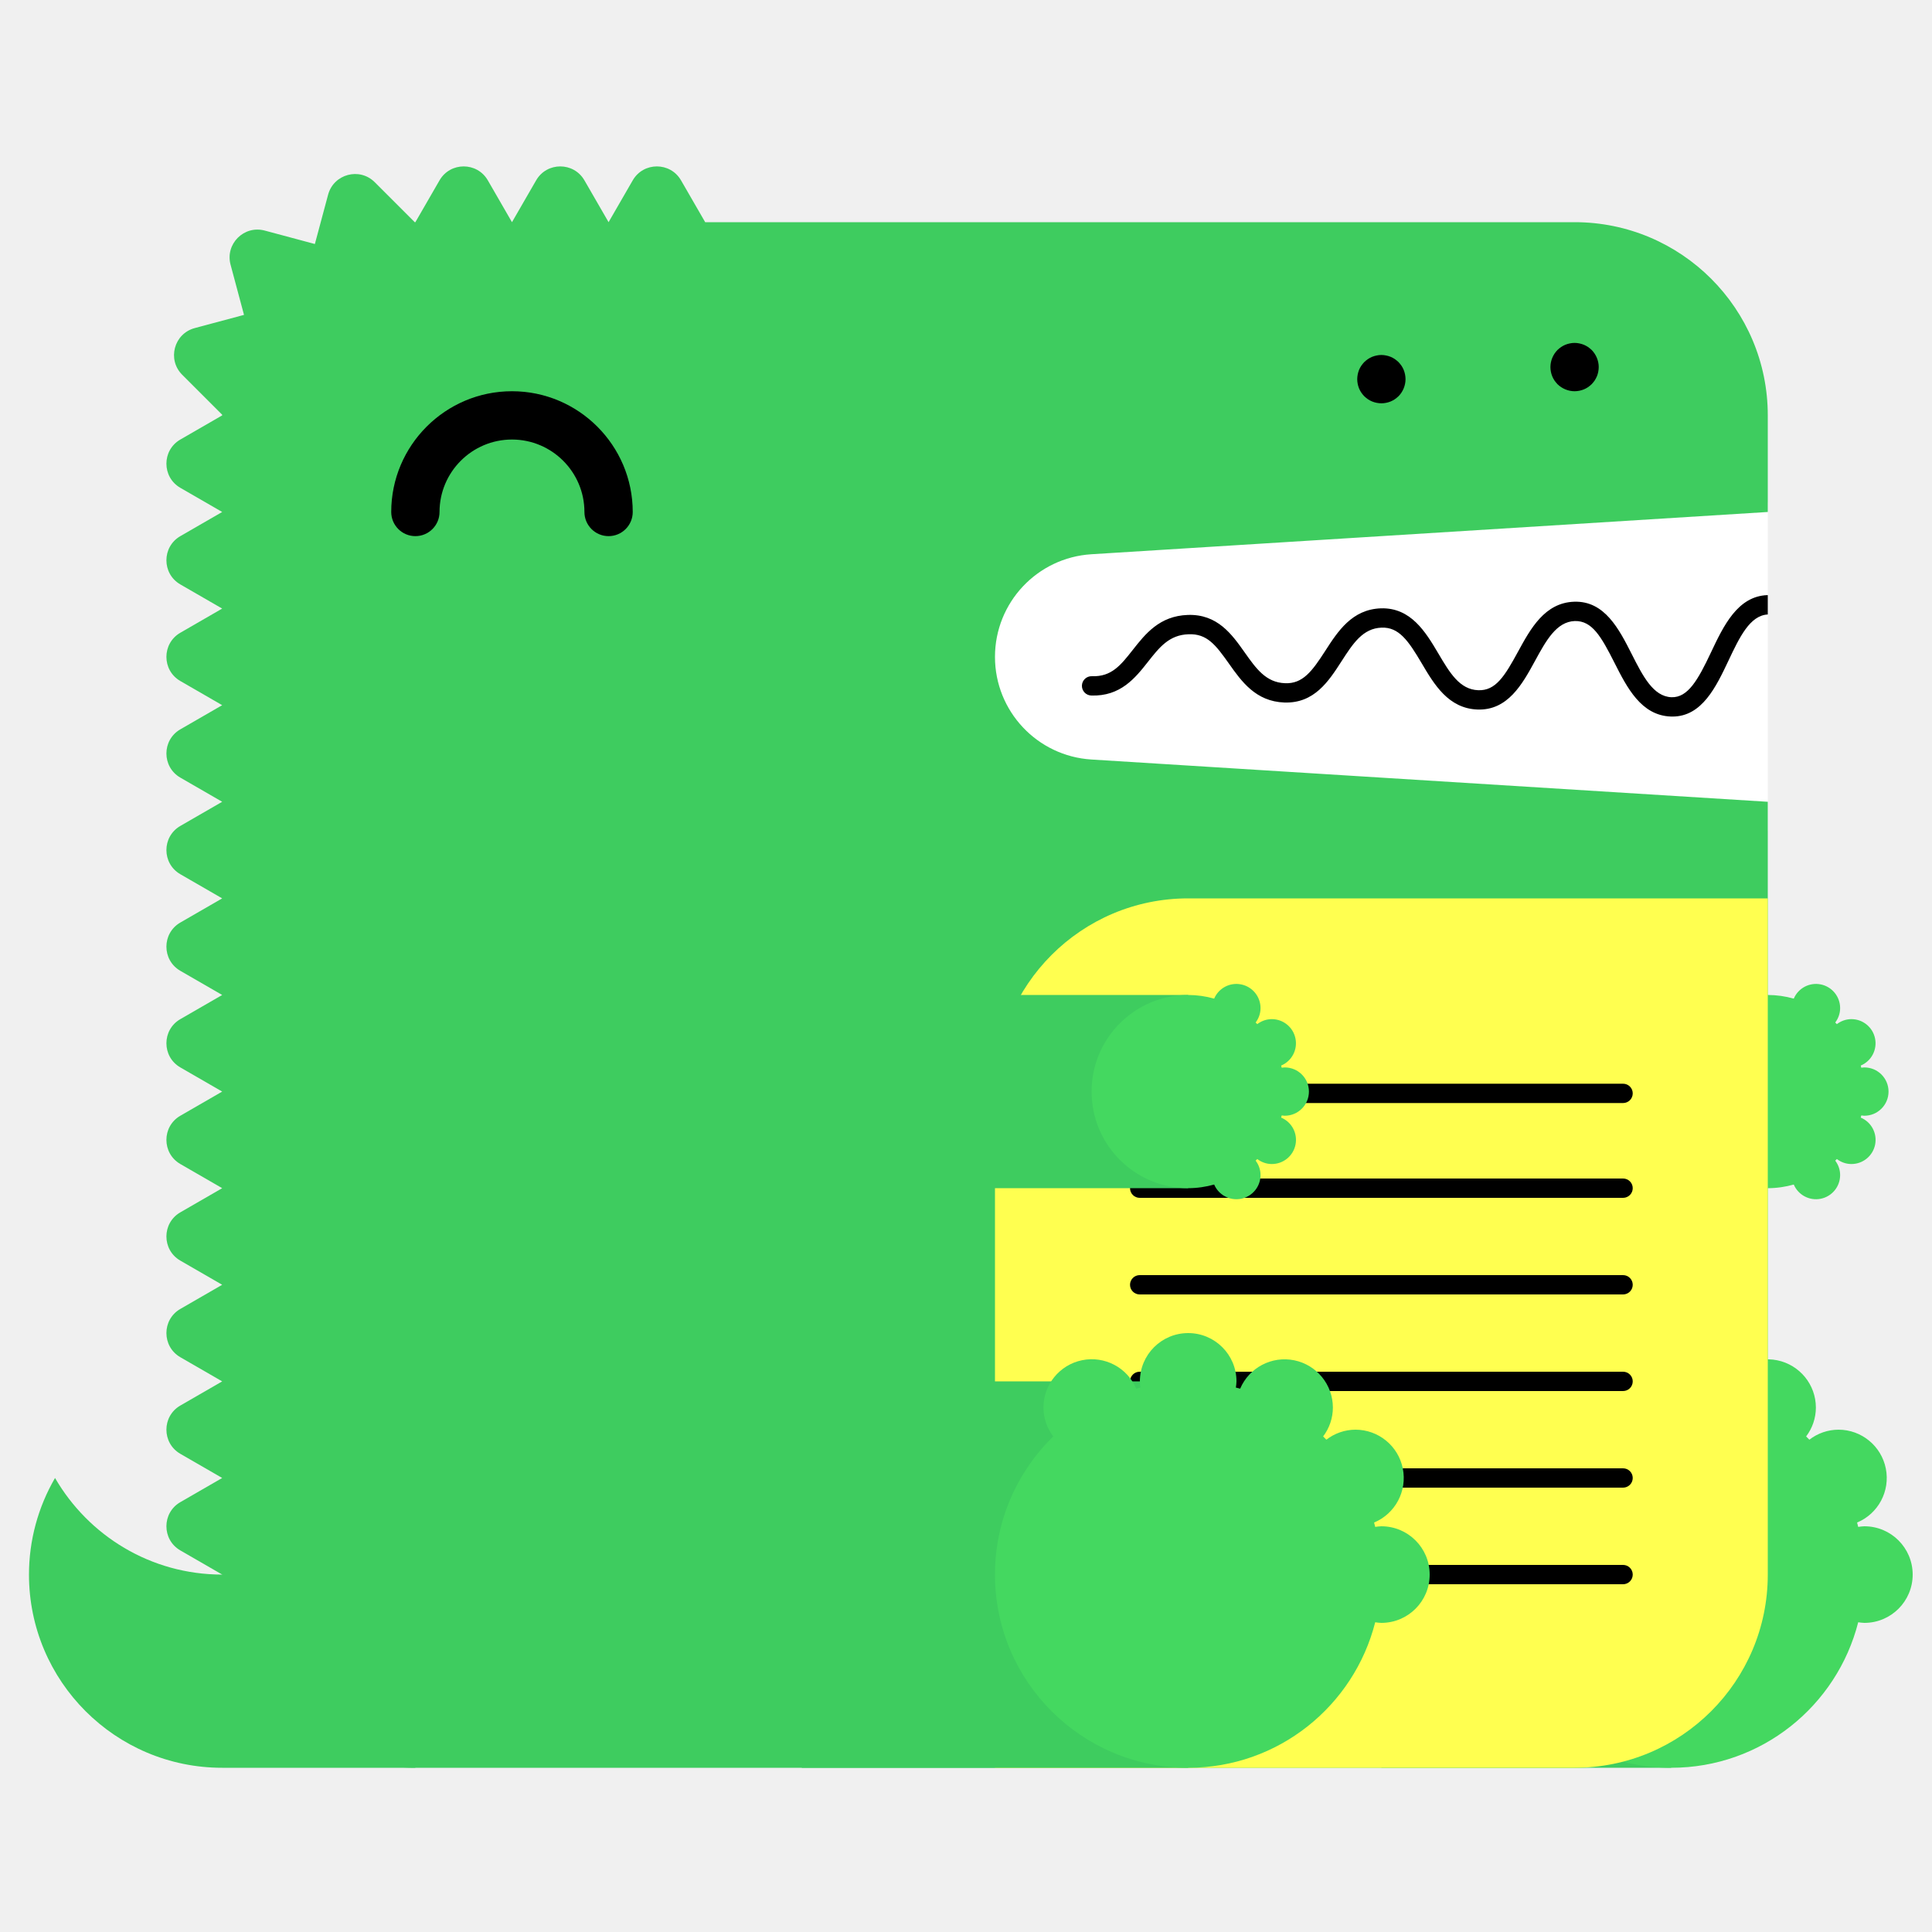
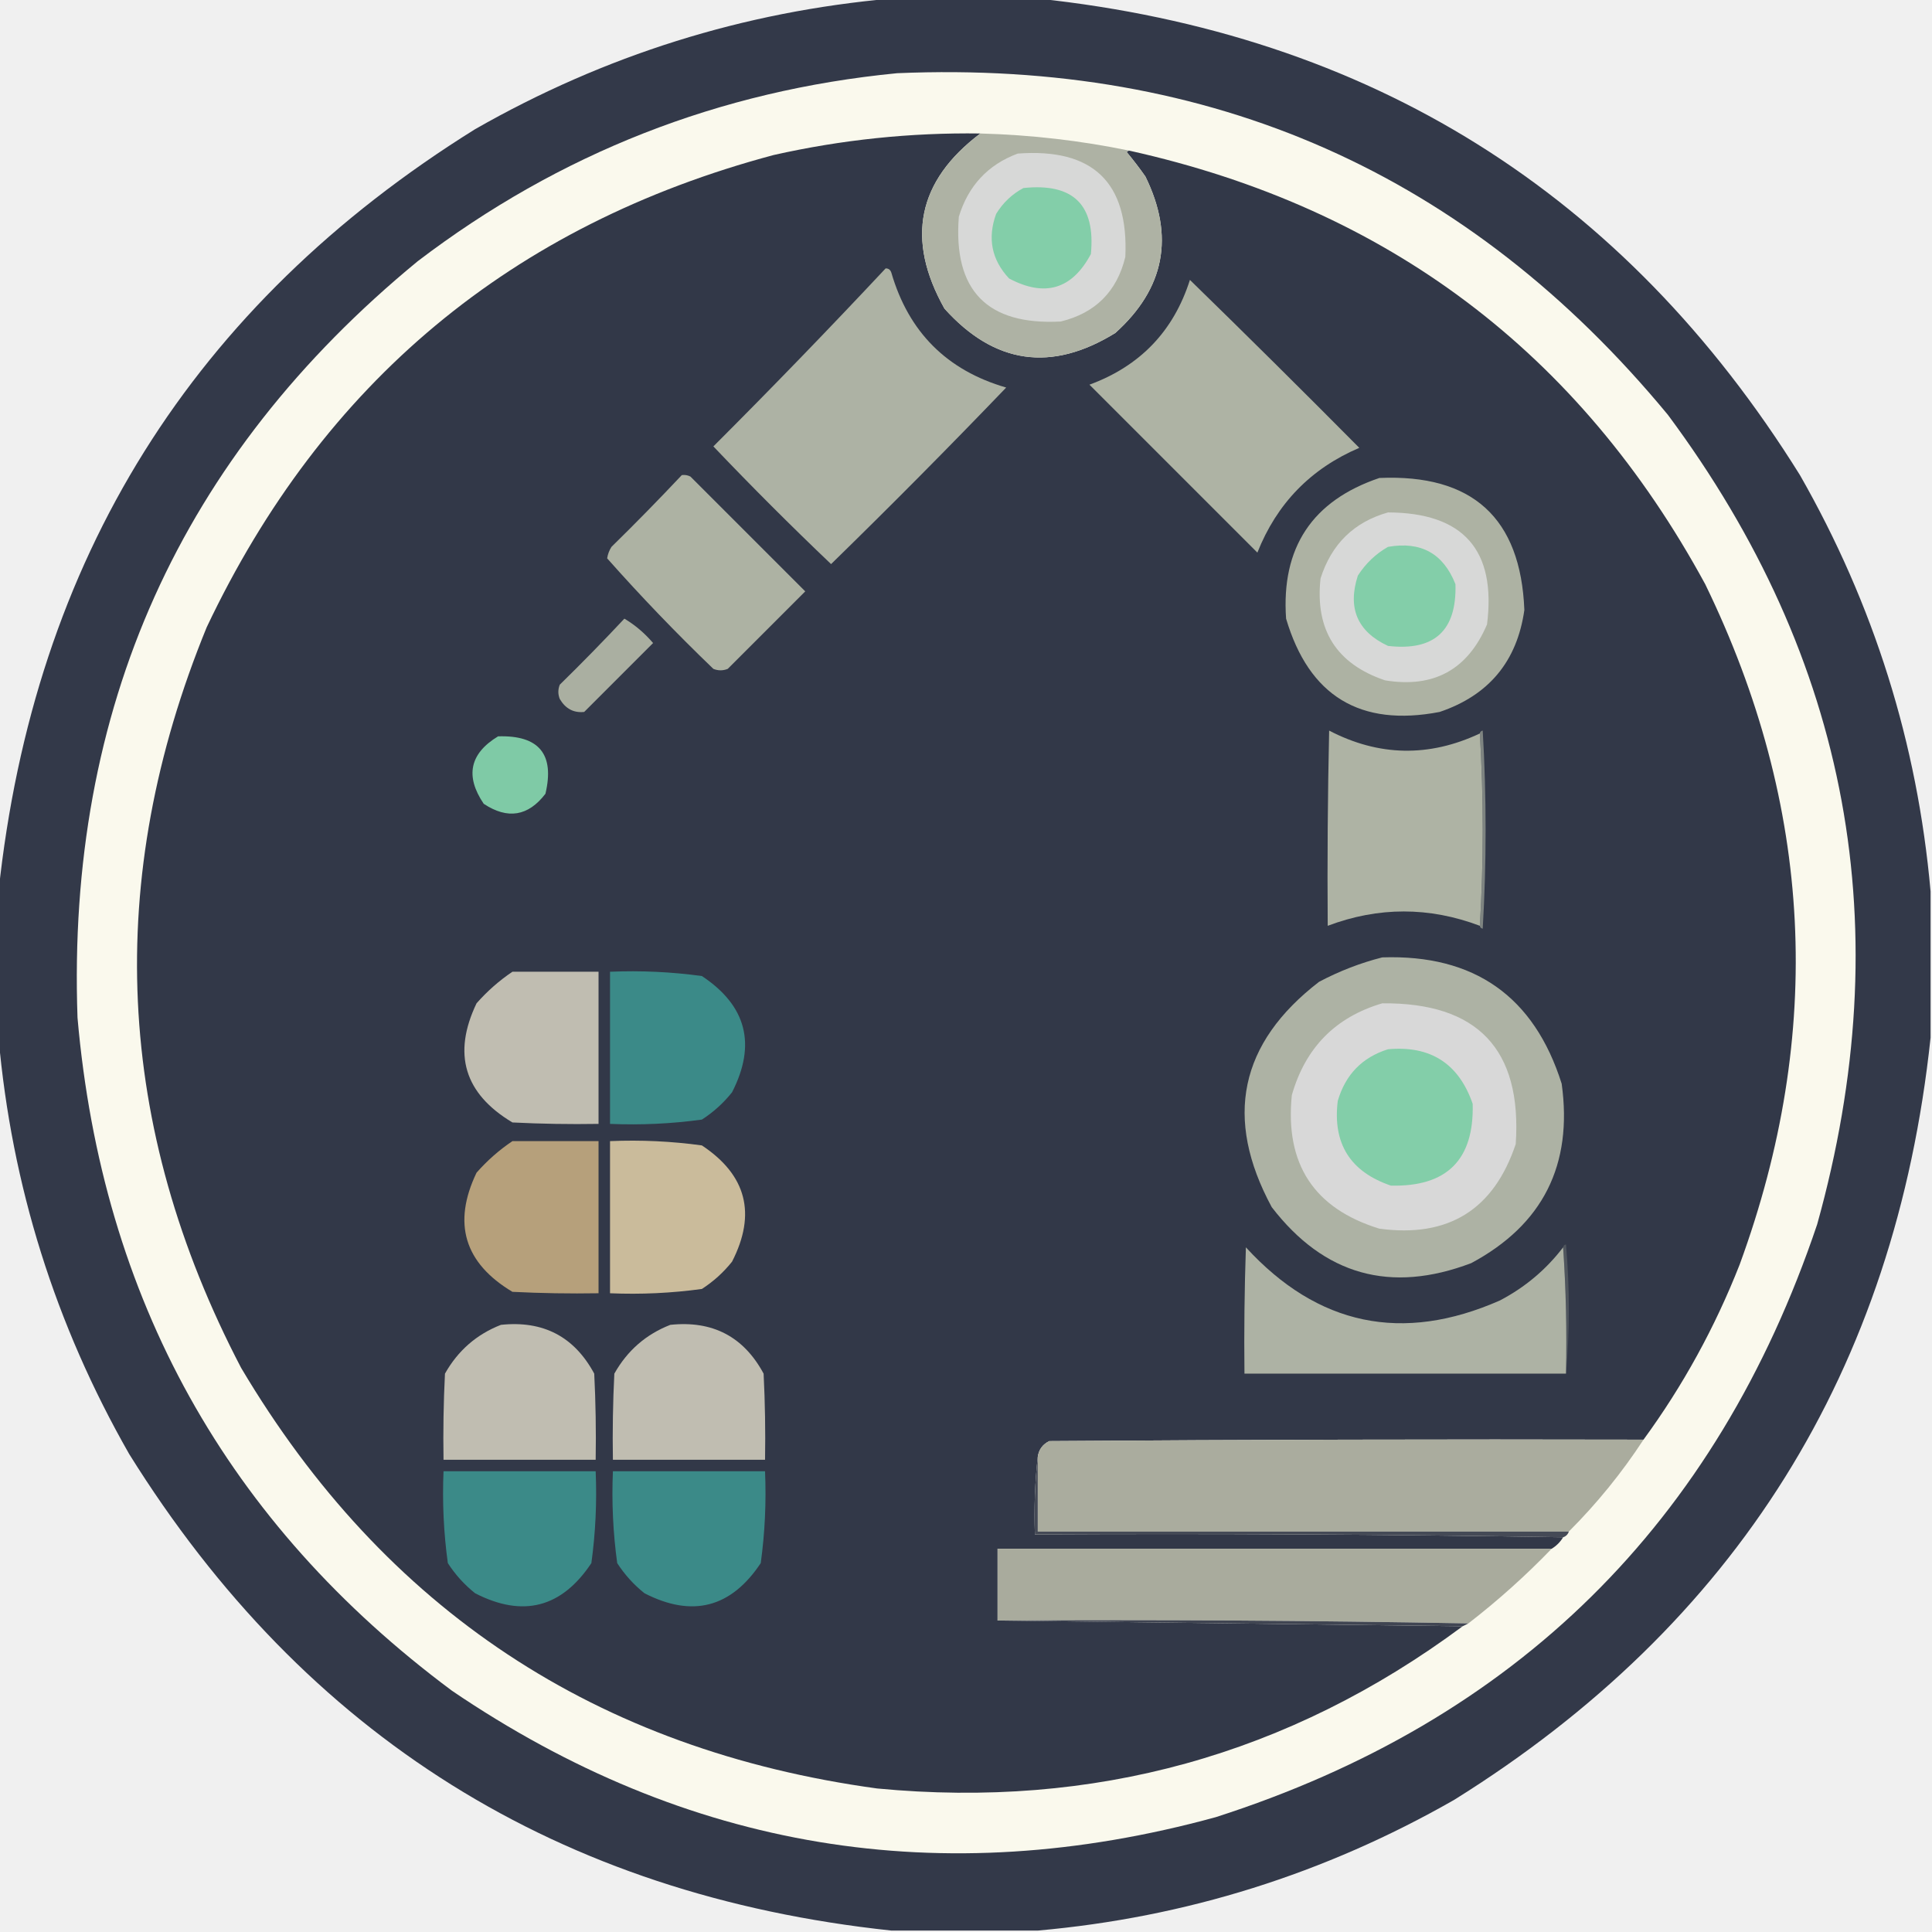
- <svg xmlns="http://www.w3.org/2000/svg" width="200" height="200" viewBox="0 0 200 200">
-   <g fill="none" fill-rule="evenodd">
-     <path fill="#FFF" d="M99 52h84v34H99z" />
-     <path d="M23 163c-7.398 0-13.843-4.027-17.303-10A19.886 19.886 0 0 0 3 163c0 11.046 8.954 20 20 20h20v-20H23z" fill="#3ECC5F" />
-     <path d="M112.98 57.376L183 53V43c0-11.046-8.954-20-20-20H73l-2.5-4.33c-1.112-1.925-3.889-1.925-5 0L63 23l-2.5-4.33c-1.111-1.925-3.889-1.925-5 0L53 23l-2.5-4.33c-1.111-1.925-3.889-1.925-5 0L43 23c-.022 0-.042.003-.065.003l-4.142-4.141c-1.57-1.571-4.252-.853-4.828 1.294l-1.369 5.104-5.192-1.392c-2.148-.575-4.111 1.389-3.535 3.536l1.39 5.193-5.102 1.367c-2.148.576-2.867 3.259-1.296 4.83l4.142 4.142c0 .021-.003.042-.003.064l-4.33 2.5c-1.925 1.111-1.925 3.889 0 5L23 53l-4.33 2.5c-1.925 1.111-1.925 3.889 0 5L23 63l-4.33 2.5c-1.925 1.111-1.925 3.889 0 5L23 73l-4.33 2.5c-1.925 1.111-1.925 3.889 0 5L23 83l-4.33 2.5c-1.925 1.111-1.925 3.889 0 5L23 93l-4.33 2.5c-1.925 1.111-1.925 3.889 0 5L23 103l-4.33 2.5c-1.925 1.111-1.925 3.889 0 5L23 113l-4.33 2.5c-1.925 1.111-1.925 3.889 0 5L23 123l-4.33 2.5c-1.925 1.111-1.925 3.889 0 5L23 133l-4.33 2.5c-1.925 1.111-1.925 3.889 0 5L23 143l-4.33 2.5c-1.925 1.111-1.925 3.889 0 5L23 153l-4.33 2.5c-1.925 1.111-1.925 3.889 0 5L23 163c0 11.046 8.954 20 20 20h120c11.046 0 20-8.954 20-20V83l-70.02-4.376A10.645 10.645 0 0 1 103 68c0-5.621 4.37-10.273 9.98-10.624" fill="#3ECC5F" />
-     <path fill="#3ECC5F" d="M143 183h30v-40h-30z" />
-     <path d="M193 158c-.219 0-.428.037-.639.064-.038-.15-.074-.301-.116-.451A5 5 0 0 0 190.32 148a4.96 4.96 0 0 0-3.016 1.036 26.531 26.531 0 0 0-.335-.336 4.955 4.955 0 0 0 1.011-2.987 5 5 0 0 0-9.599-1.959c-.148-.042-.297-.077-.445-.115.027-.211.064-.42.064-.639a5 5 0 0 0-5-5 5 5 0 0 0-5 5c0 .219.037.428.064.639-.148.038-.297.073-.445.115a4.998 4.998 0 0 0-9.599 1.959c0 1.125.384 2.151 1.011 2.987-3.717 3.632-6.031 8.693-6.031 14.3 0 11.046 8.954 20 20 20 9.339 0 17.16-6.41 19.361-15.064.211.027.42.064.639.064a5 5 0 0 0 5-5 5 5 0 0 0-5-5" fill="#44D860" />
-     <path fill="#3ECC5F" d="M153 123h30v-20h-30z" />
-     <path d="M193 115.5a2.5 2.5 0 1 0 0-5c-.109 0-.214.019-.319.032-.02-.075-.037-.15-.058-.225a2.501 2.501 0 0 0-.963-4.807c-.569 0-1.088.197-1.508.518a6.653 6.653 0 0 0-.168-.168c.314-.417.506-.931.506-1.494a2.5 2.5 0 0 0-4.8-.979A9.987 9.987 0 0 0 183 103c-5.522 0-10 4.478-10 10s4.478 10 10 10c.934 0 1.833-.138 2.69-.377a2.5 2.5 0 0 0 4.8-.979c0-.563-.192-1.077-.506-1.494.057-.055.113-.111.168-.168.42.321.939.518 1.508.518a2.5 2.5 0 0 0 .963-4.807c.021-.074.038-.15.058-.225.105.013.21.032.319.032" fill="#44D860" />
-     <path d="M63 55.5a2.5 2.5 0 0 1-2.5-2.5c0-4.136-3.364-7.5-7.5-7.5s-7.5 3.364-7.5 7.5a2.5 2.5 0 1 1-5 0c0-6.893 5.607-12.5 12.5-12.5S65.5 46.107 65.5 53a2.5 2.5 0 0 1-2.5 2.5" fill="#000" />
-     <path d="M103 183h60c11.046 0 20-8.954 20-20V93h-60c-11.046 0-20 8.954-20 20v70z" fill="#FFFF50" />
-     <path d="M168.02 124h-50.04a1 1 0 1 1 0-2h50.04a1 1 0 1 1 0 2m0 20h-50.04a1 1 0 1 1 0-2h50.04a1 1 0 1 1 0 2m0 20h-50.04a1 1 0 1 1 0-2h50.04a1 1 0 1 1 0 2m0-49.814h-50.04a1 1 0 1 1 0-2h50.04a1 1 0 1 1 0 2m0 19.814h-50.04a1 1 0 1 1 0-2h50.04a1 1 0 1 1 0 2m0 20h-50.04a1 1 0 1 1 0-2h50.04a1 1 0 1 1 0 2M183 61.611c-.012 0-.022-.006-.034-.005-3.09.105-4.552 3.196-5.842 5.923-1.346 2.85-2.387 4.703-4.093 4.647-1.889-.068-2.969-2.202-4.113-4.46-1.314-2.594-2.814-5.536-5.963-5.426-3.046.104-4.513 2.794-5.807 5.167-1.377 2.528-2.314 4.065-4.121 3.994-1.927-.07-2.951-1.805-4.136-3.813-1.321-2.236-2.848-4.75-5.936-4.664-2.994.103-4.465 2.385-5.763 4.4-1.373 2.13-2.335 3.428-4.165 3.351-1.973-.07-2.992-1.51-4.171-3.177-1.324-1.873-2.816-3.993-5.895-3.89-2.928.1-4.399 1.97-5.696 3.618-1.232 1.564-2.194 2.802-4.229 2.724a1 1 0 0 0-.072 2c3.017.101 4.545-1.8 5.872-3.487 1.177-1.496 2.193-2.787 4.193-2.855 1.926-.082 2.829 1.115 4.195 3.045 1.297 1.834 2.769 3.914 5.731 4.021 3.103.104 4.596-2.215 5.918-4.267 1.182-1.834 2.202-3.417 4.15-3.484 1.793-.067 2.769 1.35 4.145 3.681 1.297 2.197 2.766 4.686 5.787 4.796 3.125.108 4.634-2.62 5.949-5.035 1.139-2.088 2.214-4.06 4.119-4.126 1.793-.042 2.728 1.595 4.111 4.33 1.292 2.553 2.757 5.445 5.825 5.556l.169.003c3.064 0 4.518-3.075 5.805-5.794 1.139-2.41 2.217-4.68 4.067-4.773v-2z" fill="#000" />
-     <path fill="#3ECC5F" d="M83 183h40v-40H83z" />
-     <path d="M143 158c-.219 0-.428.037-.639.064-.038-.15-.074-.301-.116-.451A5 5 0 0 0 140.32 148a4.96 4.96 0 0 0-3.016 1.036 26.531 26.531 0 0 0-.335-.336 4.955 4.955 0 0 0 1.011-2.987 5 5 0 0 0-9.599-1.959c-.148-.042-.297-.077-.445-.115.027-.211.064-.42.064-.639a5 5 0 0 0-5-5 5 5 0 0 0-5 5c0 .219.037.428.064.639-.148.038-.297.073-.445.115a4.998 4.998 0 0 0-9.599 1.959c0 1.125.384 2.151 1.011 2.987-3.717 3.632-6.031 8.693-6.031 14.3 0 11.046 8.954 20 20 20 9.339 0 17.16-6.41 19.361-15.064.211.027.42.064.639.064a5 5 0 0 0 5-5 5 5 0 0 0-5-5" fill="#44D860" />
-     <path fill="#3ECC5F" d="M83 123h40v-20H83z" />
-     <path d="M133 115.5a2.5 2.5 0 1 0 0-5c-.109 0-.214.019-.319.032-.02-.075-.037-.15-.058-.225a2.501 2.501 0 0 0-.963-4.807c-.569 0-1.088.197-1.508.518a6.653 6.653 0 0 0-.168-.168c.314-.417.506-.931.506-1.494a2.5 2.5 0 0 0-4.8-.979A9.987 9.987 0 0 0 123 103c-5.522 0-10 4.478-10 10s4.478 10 10 10c.934 0 1.833-.138 2.69-.377a2.5 2.5 0 0 0 4.8-.979c0-.563-.192-1.077-.506-1.494.057-.055.113-.111.168-.168.42.321.939.518 1.508.518a2.5 2.5 0 0 0 .963-4.807c.021-.074.038-.15.058-.225.105.013.21.032.319.032" fill="#44D860" />
-     <path d="M143 41.75c-.16 0-.33-.02-.49-.05a2.52 2.52 0 0 1-.47-.14c-.15-.06-.29-.14-.431-.23-.13-.09-.259-.2-.38-.31-.109-.12-.219-.24-.309-.38s-.17-.28-.231-.43a2.619 2.619 0 0 1-.189-.96c0-.16.02-.33.05-.49.03-.16.08-.31.139-.47.061-.15.141-.29.231-.43.09-.13.2-.26.309-.38.121-.11.25-.22.38-.31.141-.09.281-.17.431-.23.149-.06.31-.11.47-.14.32-.07.65-.07.98 0 .159.03.32.08.47.14.149.06.29.14.43.23.13.09.259.2.38.31.11.12.22.25.31.38.09.14.17.28.23.43.06.16.11.31.14.47.029.16.05.33.05.49 0 .66-.271 1.31-.73 1.77-.121.11-.25.22-.38.31-.14.09-.281.17-.43.23a2.565 2.565 0 0 1-.96.19m20-1.25c-.66 0-1.3-.27-1.771-.73a3.802 3.802 0 0 1-.309-.38c-.09-.14-.17-.28-.231-.43a2.619 2.619 0 0 1-.189-.96c0-.66.27-1.3.729-1.77.121-.11.25-.22.38-.31.141-.09.281-.17.431-.23.149-.06.31-.11.47-.14.32-.07.66-.07.98 0 .159.03.32.08.47.14.149.06.29.14.43.23.13.09.259.2.38.31.459.47.73 1.11.73 1.77 0 .16-.021.33-.05.49-.03.16-.08.32-.14.47-.07.15-.14.29-.23.43-.09.13-.2.26-.31.38-.121.11-.25.22-.38.31-.14.09-.281.17-.43.23a2.565 2.565 0 0 1-.96.19" fill="#000" />
+ <svg xmlns="http://www.w3.org/2000/svg" version="1.1" width="673px" height="673px" style="shape-rendering:geometricPrecision; text-rendering:geometricPrecision; image-rendering:optimizeQuality; fill-rule:evenodd; clip-rule:evenodd">
+   <g>
+     <path style="opacity:0.995" fill="#323848" d="M 310.5,-0.5 C 327.5,-0.5 344.5,-0.5 361.5,-0.5C 477.252,11.841 565.752,67.175 627,165.5C 652.759,210.606 667.926,258.939 672.5,310.5C 672.5,327.5 672.5,344.5 672.5,361.5C 660.159,477.252 604.825,565.752 506.5,627C 461.394,652.759 413.061,667.926 361.5,672.5C 344.5,672.5 327.5,672.5 310.5,672.5C 194.748,660.159 106.248,604.825 45,506.5C 19.241,461.394 4.074,413.061 -0.5,361.5C -0.5,344.5 -0.5,327.5 -0.5,310.5C 11.841,194.748 67.175,106.248 165.5,45C 210.606,19.241 258.939,4.074 310.5,-0.5 Z" />
+   </g>
+   <g>
+     <path style="opacity:1" fill="#faf9ed" d="M 312.5,25.5 C 422.079,20.825 511.579,60.491 581,144.5C 644.329,229.728 661.662,323.728 633,426.5C 597.919,530.581 528.085,599.415 423.5,633C 327.951,659.186 239.284,644.52 157.5,589C 79.073,530.679 35.574,452.513 27,354.5C 23.243,246.872 62.743,159.038 145.5,91C 194.917,53.359 250.583,31.525 312.5,25.5 Z" />
+   </g>
+   <g>
+     <path style="opacity:1" fill="#323848" d="M 341.5,46.5 C 319.595,63.013 315.429,83.347 329,107.5C 346.417,126.886 366.25,129.72 388.5,116C 405.725,100.505 409.225,82.338 399,61.5C 396.955,58.577 394.788,55.743 392.5,53C 392.728,52.601 393.062,52.435 393.5,52.5C 483.316,72.474 550.15,122.807 594,203.5C 631.577,280.761 635.577,359.761 606,440.5C 597.373,462.437 586.206,482.77 572.5,501.5C 503.499,501.333 434.499,501.5 365.5,502C 363.181,503.147 361.848,504.981 361.5,507.5C 360.507,516.318 360.173,525.318 360.5,534.5C 422.002,534.168 483.336,534.501 544.5,535.5C 543.5,537.167 542.167,538.5 540.5,539.5C 476.167,539.5 411.833,539.5 347.5,539.5C 347.5,547.833 347.5,556.167 347.5,564.5C 401.5,565.167 455.5,565.833 509.5,566.5C 449.021,611.383 381.021,630.216 305.5,623C 207.856,609.612 134.023,560.779 84,476.5C 40.036,392.348 36.036,306.348 72,218.5C 112.43,133.197 178.264,78.364 269.5,54C 293.199,48.663 317.199,46.163 341.5,46.5 Z" />
+   </g>
+   <g>
+     <path style="opacity:1" fill="#aeb2a4" d="M 341.5,46.5 C 359.151,46.979 376.485,48.979 393.5,52.5C 393.062,52.435 392.728,52.601 392.5,53C 394.788,55.743 396.955,58.577 399,61.5C 409.225,82.338 405.725,100.505 388.5,116C 366.25,129.72 346.417,126.886 329,107.5C 315.429,83.347 319.595,63.013 341.5,46.5 Z" />
+   </g>
+   <g>
+     <path style="opacity:1" fill="#d7d8d7" d="M 354.5,53.5 C 380.693,51.53 393.193,63.53 392,89.5C 389.071,101.552 381.571,109.052 369.5,112C 343.843,113.343 332.01,101.176 334,75.5C 337.285,64.719 344.119,57.386 354.5,53.5 Z" />
+   </g>
+   <g>
+     <path style="opacity:1" fill="#83cea9" d="M 356.5,65.5 C 373.842,63.677 381.676,71.343 380,88.5C 373.458,100.789 363.958,103.622 351.5,97C 345.417,90.482 343.917,82.982 347,74.5C 349.406,70.591 352.572,67.591 356.5,65.5 Z" />
+   </g>
+   <g>
+     <path style="opacity:1" fill="#adb2a4" d="M 308.5,93.5 C 309.497,93.47 310.164,93.97 310.5,95C 316.522,115.689 329.855,129.022 350.5,135C 330.501,155.833 310.167,176.333 289.5,196.5C 275.5,183.167 261.833,169.5 248.5,155.5C 268.885,135.117 288.885,114.45 308.5,93.5 Z" />
+   </g>
+   <g>
+     <path style="opacity:1" fill="#aeb3a4" d="M 414.5,97.5 C 434.299,116.798 453.965,136.298 473.5,156C 456.605,163.228 444.772,175.395 438,192.5C 418.5,173 399,153.5 379.5,134C 397.149,127.518 408.816,115.352 414.5,97.5 Z" />
+   </g>
+   <g>
+     <path style="opacity:1" fill="#adb2a3" d="M 237.5,165.5 C 238.552,165.351 239.552,165.517 240.5,166C 253.833,179.333 267.167,192.667 280.5,206C 271.5,215 262.5,224 253.5,233C 251.833,233.667 250.167,233.667 248.5,233C 235.591,220.594 223.258,207.76 211.5,194.5C 211.719,193.062 212.219,191.729 213,190.5C 221.369,182.298 229.536,173.965 237.5,165.5 Z" />
+   </g>
+   <g>
+     <path style="opacity:1" fill="#adb2a3" d="M 480.5,166.5 C 512.905,165.081 529.738,180.414 531,212.5C 528.455,230.379 518.622,242.212 501.5,248C 473.828,253.324 455.995,242.49 448,215.5C 446.272,190.744 457.105,174.411 480.5,166.5 Z" />
+   </g>
+   <g>
+     <path style="opacity:1" fill="#d7d8d7" d="M 483.5,178.5 C 509.763,178.59 521.263,191.59 518,217.5C 511.29,233.272 499.457,239.772 482.5,237C 465.549,231.284 458.049,219.451 460,201.5C 463.813,189.518 471.647,181.851 483.5,178.5 Z" />
+   </g>
+   <g>
+     <path style="opacity:1" fill="#83cea9" d="M 483.5,190.5 C 494.948,188.471 502.782,192.804 507,203.5C 507.468,219.697 499.635,226.864 483.5,225C 472.832,220.014 469.332,211.847 473,200.5C 475.738,196.26 479.238,192.926 483.5,190.5 Z" />
+   </g>
+   <g>
+     <path style="opacity:1" fill="#aaafa1" d="M 217.5,215.5 C 221.235,217.725 224.568,220.558 227.5,224C 219.5,232 211.5,240 203.5,248C 199.835,248.387 197.002,246.887 195,243.5C 194.333,241.833 194.333,240.167 195,238.5C 202.702,230.965 210.202,223.298 217.5,215.5 Z" />
+   </g>
+   <g>
+     <path style="opacity:1" fill="#7e8481" d="M 515.5,255.5 C 515.56,254.957 515.893,254.624 516.5,254.5C 517.833,277.5 517.833,300.5 516.5,323.5C 515.893,323.376 515.56,323.043 515.5,322.5C 516.833,300.167 516.833,277.833 515.5,255.5 Z" />
+   </g>
+   <g>
+     <path style="opacity:1" fill="#aeb3a4" d="M 515.5,255.5 C 516.833,277.833 516.833,300.167 515.5,322.5C 497.826,315.834 480.159,315.834 462.5,322.5C 462.333,299.831 462.5,277.164 463,254.5C 480.294,263.495 497.794,263.829 515.5,255.5 Z" />
+   </g>
+   <g>
+     <path style="opacity:1" fill="#7fcaa6" d="M 173.5,256.5 C 187.766,256.057 193.266,262.724 190,276.5C 184.001,284.355 176.834,285.521 168.5,280C 161.958,270.326 163.624,262.493 173.5,256.5 Z" />
+   </g>
+   <g>
+     <path style="opacity:1" fill="#adb2a4" d="M 481.5,333.5 C 513.563,332.418 534.397,347.085 544,377.5C 547.929,405.809 537.429,426.643 512.5,440C 484.398,450.685 461.232,444.185 443,420.5C 426.262,389.517 431.762,363.35 459.5,342C 466.618,338.245 473.951,335.412 481.5,333.5 Z" />
+   </g>
+   <g>
+     <path style="opacity:1" fill="#c0bdb1" d="M 178.5,338.5 C 188.5,338.5 198.5,338.5 208.5,338.5C 208.5,356.167 208.5,373.833 208.5,391.5C 198.494,391.666 188.494,391.5 178.5,391C 161.731,380.962 157.564,367.129 166,349.5C 169.742,345.253 173.908,341.586 178.5,338.5 Z" />
+   </g>
+   <g>
+     <path style="opacity:1" fill="#3b8a88" d="M 212.5,338.5 C 223.27,338.047 233.937,338.547 244.5,340C 260.048,350.318 263.548,363.818 255,380.5C 252.014,384.242 248.514,387.408 244.5,390C 233.937,391.453 223.27,391.953 212.5,391.5C 212.5,373.833 212.5,356.167 212.5,338.5 Z" />
+   </g>
+   <g>
+     <path style="opacity:1" fill="#d8d8d8" d="M 481.5,349.5 C 514.696,349.193 530.196,365.526 528,398.5C 520.351,421.412 504.518,431.245 480.5,428C 457.728,420.992 447.561,405.492 450,381.5C 454.709,364.959 465.209,354.292 481.5,349.5 Z" />
+   </g>
+   <g>
+     <path style="opacity:1" fill="#83cea9" d="M 483.5,365.5 C 498.316,364.155 508.149,370.488 513,384.5C 513.529,403.971 504.029,413.471 484.5,413C 470.339,408.178 464.172,398.345 466,383.5C 468.683,374.318 474.517,368.318 483.5,365.5 Z" />
+   </g>
+   <g>
+     <path style="opacity:1" fill="#b6a07b" d="M 178.5,397.5 C 188.5,397.5 198.5,397.5 208.5,397.5C 208.5,415.167 208.5,432.833 208.5,450.5C 198.494,450.666 188.494,450.5 178.5,450C 161.731,439.962 157.564,426.129 166,408.5C 169.742,404.253 173.908,400.586 178.5,397.5 Z" />
+   </g>
+   <g>
+     <path style="opacity:1" fill="#cabb9b" d="M 212.5,397.5 C 223.27,397.047 233.937,397.547 244.5,399C 260.048,409.318 263.548,422.818 255,439.5C 252.014,443.242 248.514,446.408 244.5,449C 233.937,450.453 223.27,450.953 212.5,450.5C 212.5,432.833 212.5,415.167 212.5,397.5 Z" />
+   </g>
+   <g>
+     <path style="opacity:1" fill="#50565e" d="M 544.5,434.5 C 544.56,433.957 544.893,433.624 545.5,433.5C 546.826,448.661 546.826,463.661 545.5,478.5C 545.829,463.657 545.496,448.99 544.5,434.5 Z" />
+   </g>
+   <g>
+     <path style="opacity:1" fill="#adb2a4" d="M 544.5,434.5 C 545.496,448.99 545.829,463.657 545.5,478.5C 508.167,478.5 470.833,478.5 433.5,478.5C 433.333,463.83 433.5,449.163 434,434.5C 459.026,461.796 488.526,467.963 522.5,453C 531.246,448.413 538.579,442.246 544.5,434.5 Z" />
+   </g>
+   <g>
+     <path style="opacity:1" fill="#c0bdb1" d="M 174.5,461.5 C 189.225,459.944 200.058,465.611 207,478.5C 207.5,488.494 207.666,498.494 207.5,508.5C 189.833,508.5 172.167,508.5 154.5,508.5C 154.334,498.494 154.5,488.494 155,478.5C 159.52,470.475 166.02,464.809 174.5,461.5 Z" />
+   </g>
+   <g>
+     <path style="opacity:1" fill="#c0bdb1" d="M 233.5,461.5 C 248.225,459.944 259.058,465.611 266,478.5C 266.5,488.494 266.666,498.494 266.5,508.5C 248.833,508.5 231.167,508.5 213.5,508.5C 213.334,498.494 213.5,488.494 214,478.5C 218.52,470.475 225.02,464.809 233.5,461.5 Z" />
+   </g>
+   <g>
+     <path style="opacity:1" fill="#aaac9e" d="M 572.5,501.5 C 564.939,513.061 556.273,523.728 546.5,533.5C 484.833,533.5 423.167,533.5 361.5,533.5C 361.5,524.833 361.5,516.167 361.5,507.5C 361.848,504.981 363.181,503.147 365.5,502C 434.499,501.5 503.499,501.333 572.5,501.5 Z" />
+   </g>
+   <g>
+     <path style="opacity:1" fill="#3b8a88" d="M 154.5,512.5 C 172.167,512.5 189.833,512.5 207.5,512.5C 207.953,523.27 207.453,533.937 206,544.5C 195.656,560.058 182.156,563.558 165.5,555C 161.758,552.014 158.592,548.514 156,544.5C 154.547,533.937 154.047,523.27 154.5,512.5 Z" />
+   </g>
+   <g>
+     <path style="opacity:1" fill="#3b8a88" d="M 213.5,512.5 C 231.167,512.5 248.833,512.5 266.5,512.5C 266.953,523.27 266.453,533.937 265,544.5C 254.656,560.058 241.156,563.558 224.5,555C 220.758,552.014 217.592,548.514 215,544.5C 213.547,533.937 213.047,523.27 213.5,512.5 Z" />
+   </g>
+   <g>
+     <path style="opacity:1" fill="#454a56" d="M 361.5,507.5 C 361.5,516.167 361.5,524.833 361.5,533.5C 423.167,533.5 484.833,533.5 546.5,533.5C 546.167,534.5 545.5,535.167 544.5,535.5C 483.336,534.501 422.002,534.168 360.5,534.5C 360.173,525.318 360.507,516.318 361.5,507.5 Z" />
+   </g>
+   <g>
+     <path style="opacity:1" fill="#a9ab9d" d="M 540.5,539.5 C 531.455,548.879 521.789,557.546 511.5,565.5C 457.003,564.501 402.336,564.168 347.5,564.5C 347.5,556.167 347.5,547.833 347.5,539.5C 411.833,539.5 476.167,539.5 540.5,539.5 Z" />
+   </g>
+   <g>
+     <path style="opacity:1" fill="#404552" d="M 347.5,564.5 C 402.336,564.168 457.003,564.501 511.5,565.5C 510.833,565.833 510.167,566.167 509.5,566.5C 455.5,565.833 401.5,565.167 347.5,564.5 Z" />
  </g>
</svg>
